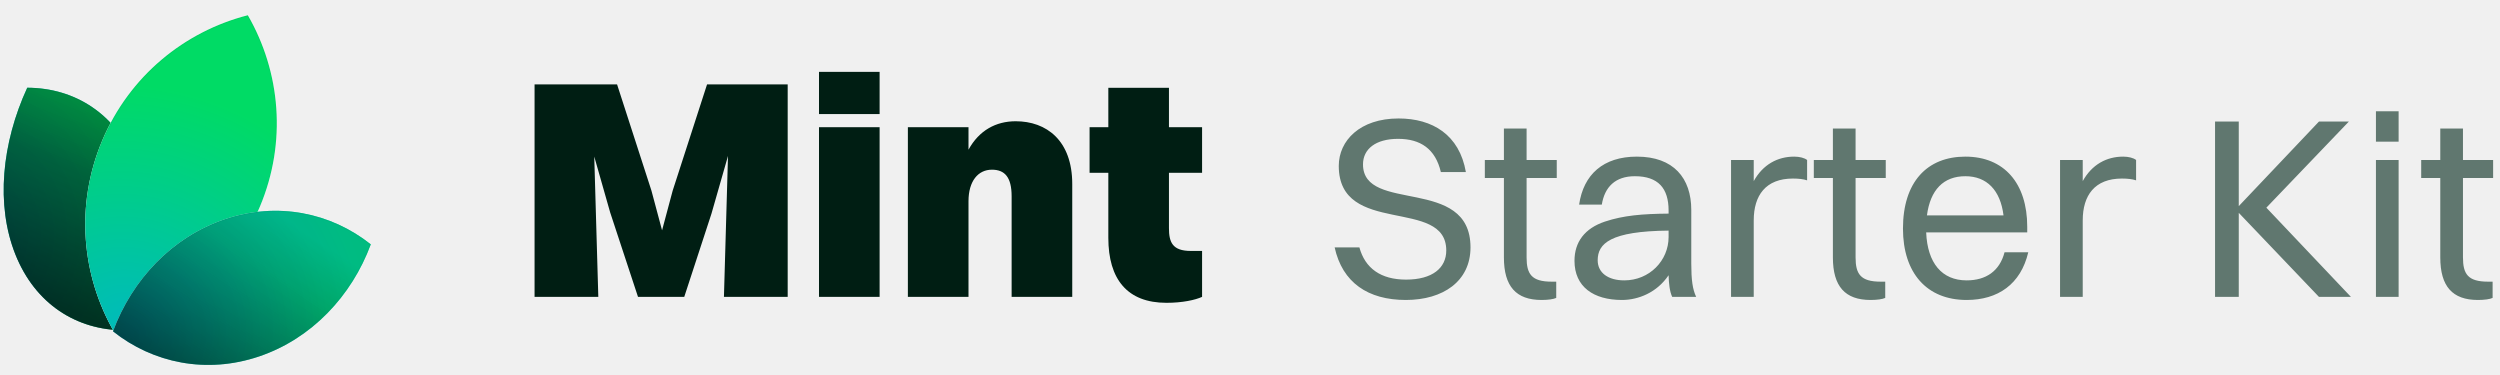
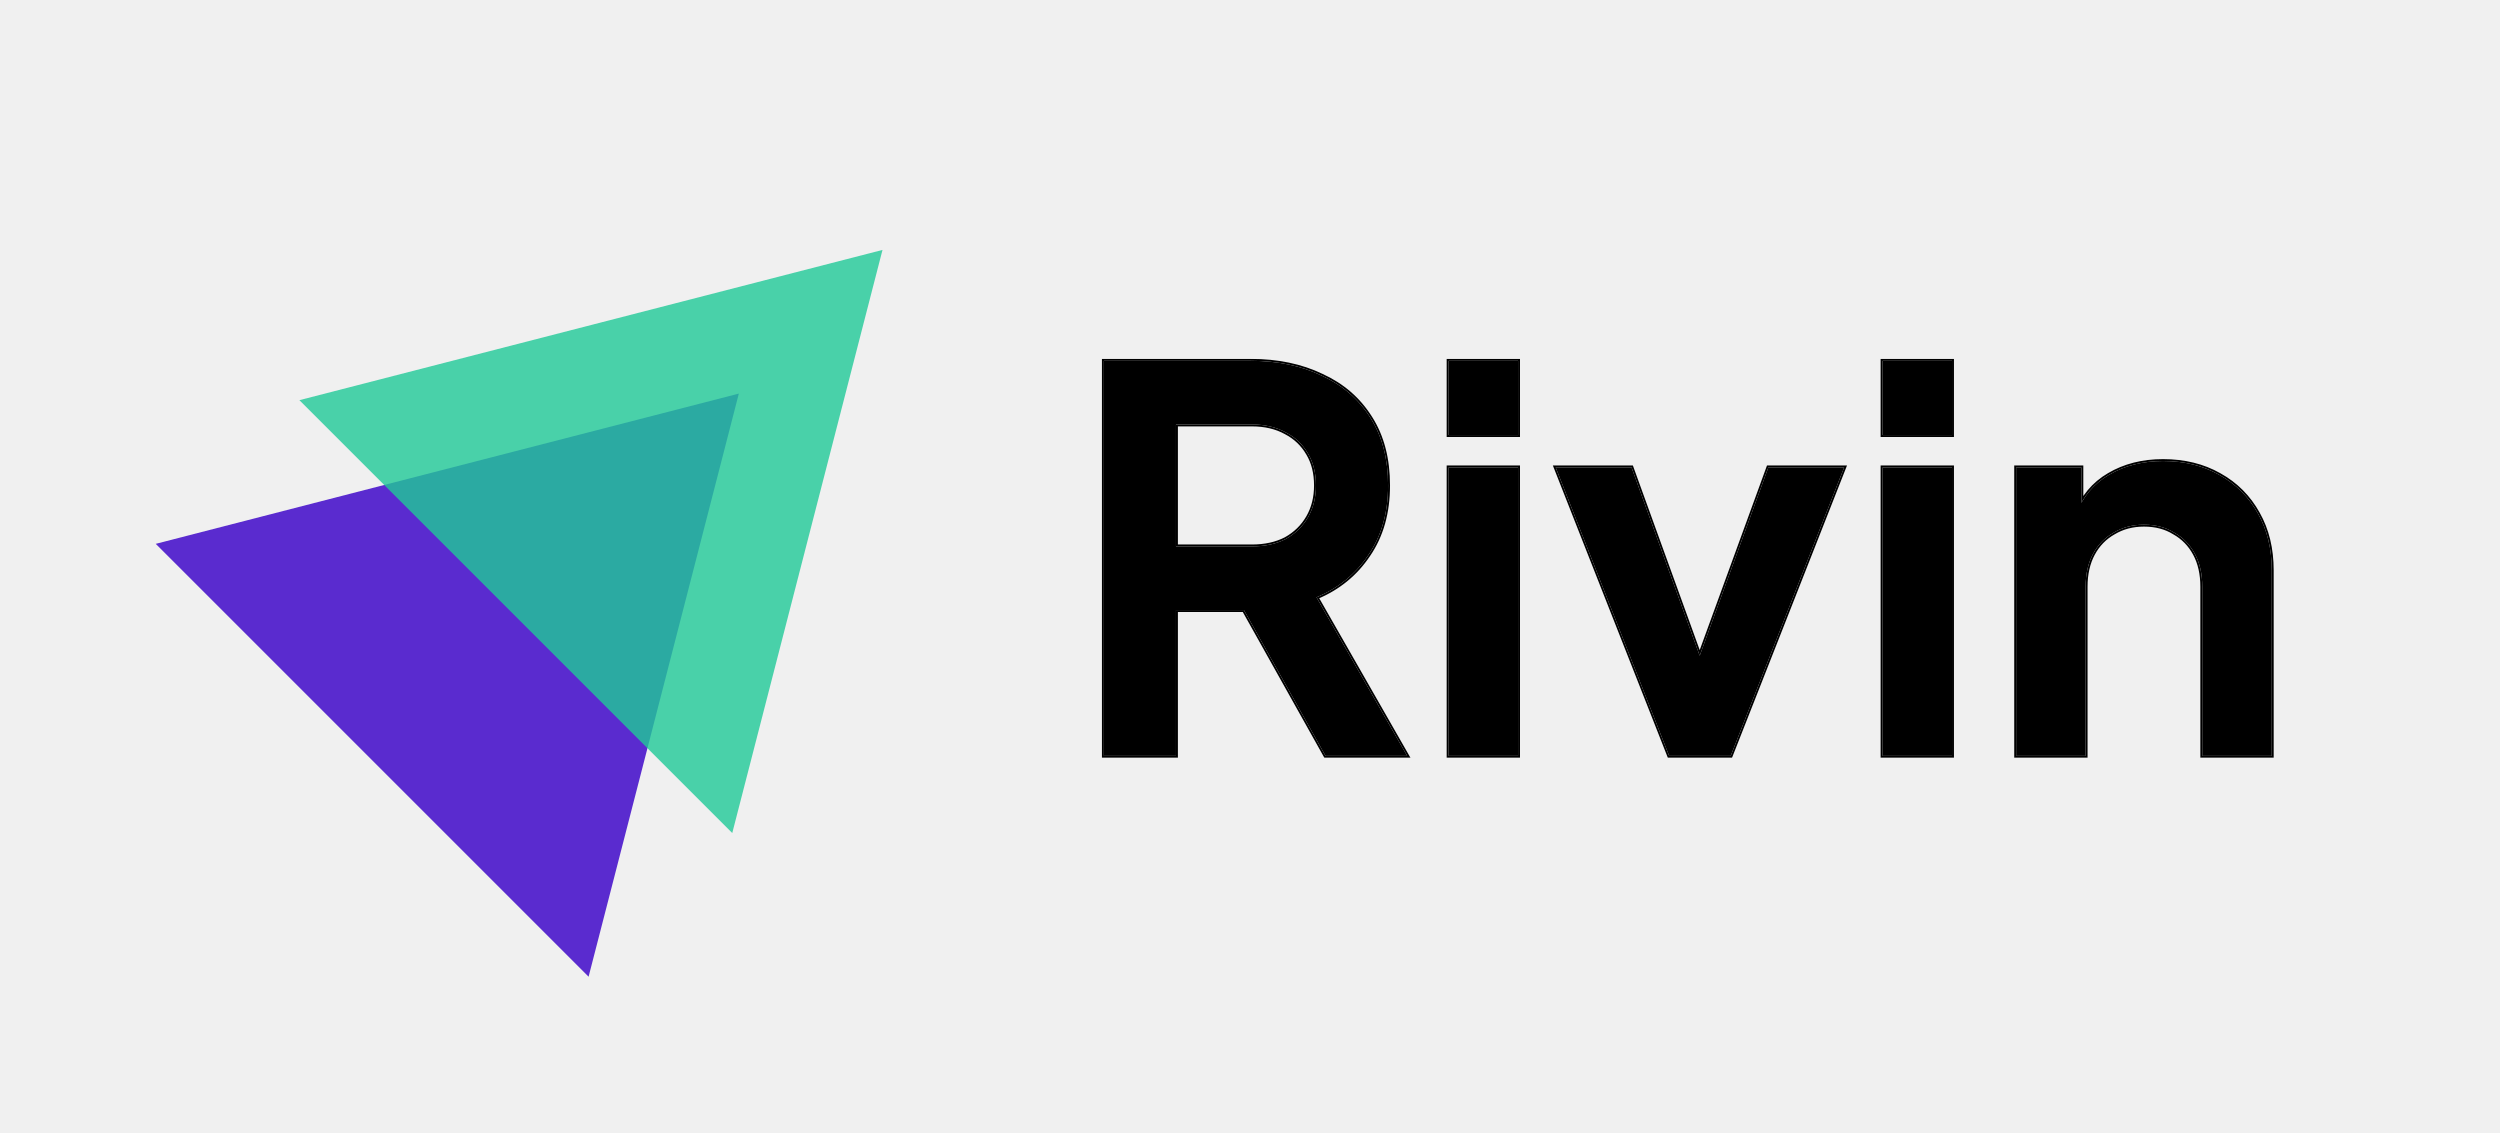
- <svg xmlns="http://www.w3.org/2000/svg" width="160" height="24" viewBox="0 0 160 24" fill="none">
-   <path d="M7.953 21.139C4.896 21.13 2.255 19.458 0.987 16.29C-0.28 13.121 0.109 9.163 1.744 5.615C4.801 5.624 7.442 7.296 8.71 10.465C9.977 13.633 9.588 17.591 7.953 21.139Z" fill="white" />
-   <path d="M7.953 21.139C4.896 21.13 2.255 19.458 0.987 16.29C-0.28 13.121 0.109 9.163 1.744 5.615C4.801 5.624 7.442 7.296 8.71 10.465C9.977 13.633 9.588 17.591 7.953 21.139Z" fill="url(#paint0_radial_115_86)" />
-   <path d="M7.953 21.139C4.896 21.13 2.255 19.458 0.987 16.29C-0.28 13.121 0.109 9.163 1.744 5.615C4.801 5.624 7.442 7.296 8.71 10.465C9.977 13.633 9.588 17.591 7.953 21.139Z" fill="black" fill-opacity="0.5" style="mix-blend-mode:hard-light" />
-   <path d="M7.953 21.139C4.896 21.13 2.255 19.458 0.987 16.29C-0.28 13.121 0.109 9.163 1.744 5.615C4.801 5.624 7.442 7.296 8.71 10.465C9.977 13.633 9.588 17.591 7.953 21.139Z" fill="url(#paint1_linear_115_86)" fill-opacity="0.5" style="mix-blend-mode:hard-light" />
-   <path d="M7.935 21.111C4.897 21.096 2.274 19.431 1.013 16.279C-0.248 13.124 0.136 9.182 1.762 5.643C4.8 5.659 7.423 7.324 8.684 10.476C9.945 13.63 9.561 17.572 7.935 21.111Z" stroke="url(#paint2_linear_115_86)" stroke-opacity="0.05" stroke-width="0.056" />
-   <path d="M7.31 21.257C11.354 20.221 14.884 17.375 16.628 13.236C18.373 9.097 17.945 4.587 15.86 0.976C11.816 2.012 8.287 4.858 6.542 8.998C4.797 13.137 5.225 17.646 7.31 21.257Z" fill="white" />
-   <path d="M7.31 21.257C11.354 20.221 14.884 17.375 16.628 13.236C18.373 9.097 17.945 4.587 15.86 0.976C11.816 2.012 8.287 4.858 6.542 8.998C4.797 13.137 5.225 17.646 7.31 21.257Z" fill="url(#paint3_radial_115_86)" />
-   <path d="M16.602 13.225C14.864 17.349 11.351 20.187 7.324 21.225C5.253 17.624 4.829 13.132 6.568 9.009C8.306 4.885 11.819 2.047 15.846 1.009C17.918 4.61 18.341 9.101 16.602 13.225Z" stroke="url(#paint4_linear_115_86)" stroke-opacity="0.05" stroke-width="0.056" />
-   <path d="M7.234 21.207C9.789 23.237 13.21 23.951 16.577 22.814C19.944 21.677 22.506 18.945 23.73 15.638C21.175 13.608 17.754 12.894 14.387 14.031C11.02 15.168 8.458 17.901 7.234 21.207Z" fill="white" />
-   <path d="M7.234 21.207C9.789 23.237 13.21 23.951 16.577 22.814C19.944 21.677 22.506 18.945 23.73 15.638C21.175 13.608 17.754 12.894 14.387 14.031C11.02 15.168 8.458 17.901 7.234 21.207Z" fill="url(#paint5_radial_115_86)" />
-   <path d="M7.234 21.207C9.789 23.237 13.21 23.951 16.577 22.814C19.944 21.677 22.506 18.945 23.73 15.638C21.175 13.608 17.754 12.894 14.387 14.031C11.02 15.168 8.458 17.901 7.234 21.207Z" fill="black" fill-opacity="0.2" style="mix-blend-mode:hard-light" />
-   <path d="M7.234 21.207C9.789 23.237 13.21 23.951 16.577 22.814C19.944 21.677 22.506 18.945 23.73 15.638C21.175 13.608 17.754 12.894 14.387 14.031C11.02 15.168 8.458 17.901 7.234 21.207Z" fill="url(#paint6_linear_115_86)" fill-opacity="0.5" style="mix-blend-mode:hard-light" />
-   <path d="M16.568 22.787C13.218 23.918 9.814 23.212 7.267 21.198C8.492 17.907 11.044 15.189 14.396 14.058C17.747 12.927 21.15 13.633 23.697 15.648C22.472 18.938 19.92 21.656 16.568 22.787Z" stroke="url(#paint7_linear_115_86)" stroke-opacity="0.05" stroke-width="0.056" />
-   <path d="M34.212 19V5.4H39.492L41.692 12.2L42.372 14.74L43.052 12.2L45.252 5.4H50.412V19H46.332L46.592 9.98L45.532 13.68L43.792 19H40.832L39.052 13.6L38.032 10.02L38.292 19H34.212ZM52.416 7.3V4.6H56.295V7.3H52.416ZM52.416 19V8.14H56.295V19H52.416ZM58.104 19V8.14H61.984V9.58C62.664 8.34 63.744 7.76 65.004 7.76C66.964 7.76 68.624 8.98 68.624 11.78V19H64.744V12.56C64.744 11.34 64.304 10.86 63.484 10.86C62.604 10.86 61.984 11.58 61.984 12.88V19H58.104ZM70.933 15.22V11.06H69.733V8.14H70.933V5.62H74.813V8.14H76.933V11.06H74.813V14.6C74.813 15.5 75.033 16.06 76.213 16.06H76.933V19C76.493 19.2 75.673 19.38 74.653 19.38C72.153 19.38 70.933 17.88 70.933 15.22Z" fill="#001E13" />
-   <path d="M87.232 10.519C87.232 13.687 94.112 11.229 94.112 15.832C94.112 17.994 92.364 19.198 89.971 19.198C87.562 19.198 85.912 18.093 85.417 15.832H87.001C87.364 17.169 88.371 17.895 89.987 17.895C91.671 17.895 92.561 17.152 92.561 16.03C92.561 12.598 85.681 15.155 85.681 10.618C85.681 9.001 87.034 7.582 89.509 7.582C91.671 7.582 93.403 8.621 93.816 11.014H92.215C91.868 9.529 90.912 8.886 89.476 8.886C88.057 8.886 87.232 9.529 87.232 10.519ZM96.25 16.476V11.393H95.029V10.239H96.25V8.226H97.702V10.239H99.632V11.393H97.702V16.476C97.702 17.532 98.015 18.026 99.302 18.026H99.599V19.066C99.434 19.148 99.071 19.198 98.659 19.198C97.025 19.198 96.25 18.323 96.25 16.476ZM102.516 13.093H101.064C101.345 11.162 102.615 10.024 104.76 10.024C107.103 10.024 108.242 11.393 108.242 13.44V16.888C108.242 17.895 108.324 18.521 108.555 19H107.021C106.856 18.654 106.806 18.142 106.79 17.614C106.047 18.72 104.859 19.198 103.803 19.198C101.988 19.198 100.767 18.357 100.767 16.69C100.767 15.486 101.427 14.611 102.714 14.182C103.902 13.786 105.107 13.687 106.79 13.671V13.473C106.79 12.053 106.13 11.278 104.628 11.278C103.374 11.278 102.698 11.971 102.516 13.093ZM102.252 16.657C102.252 17.465 102.929 17.944 103.952 17.944C105.569 17.944 106.79 16.674 106.79 15.172V14.759C103.061 14.793 102.252 15.585 102.252 16.657ZM110.787 19V10.239H112.239V11.591C112.833 10.519 113.774 10.024 114.83 10.024C115.176 10.024 115.49 10.107 115.655 10.239V11.542C115.407 11.46 115.094 11.427 114.747 11.427C112.998 11.427 112.239 12.515 112.239 14.1V19H110.787ZM117.305 16.476V11.393H116.084V10.239H117.305V8.226H118.757V10.239H120.688V11.393H118.757V16.476C118.757 17.532 119.071 18.026 120.358 18.026H120.655V19.066C120.49 19.148 120.127 19.198 119.714 19.198C118.081 19.198 117.305 18.323 117.305 16.476ZM129.809 16.145C129.33 18.192 127.862 19.198 125.865 19.198C123.324 19.198 121.79 17.482 121.79 14.627C121.79 11.658 123.324 10.024 125.783 10.024C128.258 10.024 129.743 11.723 129.743 14.512V14.875H123.275C123.357 16.838 124.281 17.944 125.865 17.944C127.103 17.944 127.977 17.35 128.291 16.145H129.809ZM125.783 11.278C124.38 11.278 123.539 12.152 123.324 13.786H128.225C128.027 12.169 127.152 11.278 125.783 11.278ZM131.843 19V10.239H133.295V11.591C133.889 10.519 134.829 10.024 135.885 10.024C136.232 10.024 136.545 10.107 136.71 10.239V11.542C136.463 11.46 136.149 11.427 135.803 11.427C134.054 11.427 133.295 12.515 133.295 14.1V19H131.843ZM141.763 19V7.78H143.281V13.192L148.413 7.78H150.327L145.047 13.291L150.459 19H148.413L143.281 13.621V19H141.763ZM152.06 9.067V7.12H153.512V9.067H152.06ZM152.06 19V10.239H153.512V19H152.06ZM156.178 16.476V11.393H154.957V10.239H156.178V8.226H157.63V10.239H159.56V11.393H157.63V16.476C157.63 17.532 157.943 18.026 159.23 18.026H159.527V19.066C159.362 19.148 158.999 19.198 158.587 19.198C156.953 19.198 156.178 18.323 156.178 16.476Z" fill="#002719" fill-opacity="0.6" />
-   <defs>
-     <radialGradient id="paint0_radial_115_86" cx="0" cy="0" r="1" gradientUnits="userSpaceOnUse" gradientTransform="translate(-3.00503 15.023) rotate(-10.029) scale(17.9572 17.784)">
-       <stop stop-color="#00B0BB" />
-       <stop offset="1" stop-color="#00DB65" />
-     </radialGradient>
-     <linearGradient id="paint1_linear_115_86" x1="7.39" y1="4.813" x2="1.63" y2="18.689" gradientUnits="userSpaceOnUse">
-       <stop stop-color="#18E299" />
-       <stop offset="1" />
-     </linearGradient>
-     <linearGradient id="paint2_linear_115_86" x1="7.948" y1="8.016" x2="1.761" y2="18.746" gradientUnits="userSpaceOnUse">
-       <stop />
-       <stop offset="1" stop-opacity="0" />
-     </linearGradient>
-     <radialGradient id="paint3_radial_115_86" cx="0" cy="0" r="1" gradientUnits="userSpaceOnUse" gradientTransform="translate(8.11404 20.8822) rotate(-75.7542) scale(21.6246 23.7772)">
-       <stop stop-color="#00BBBB" />
-       <stop offset="0.713" stop-color="#00DB65" />
-     </radialGradient>
-     <linearGradient id="paint4_linear_115_86" x1="7.602" y1="5.871" x2="15.556" y2="16.372" gradientUnits="userSpaceOnUse">
-       <stop />
-       <stop offset="1" stop-opacity="0" />
-     </linearGradient>
-     <radialGradient id="paint5_radial_115_86" cx="0" cy="0" r="1" gradientUnits="userSpaceOnUse" gradientTransform="translate(7.84537 21.5181) rotate(-20.3525) scale(18.5603 17.32)">
-       <stop stop-color="#00B0BB" />
-       <stop offset="1" stop-color="#00DB65" />
-     </radialGradient>
-     <linearGradient id="paint6_linear_115_86" x1="16.808" y1="13.007" x2="10.041" y2="22.994" gradientUnits="userSpaceOnUse">
-       <stop stop-color="#00B1BC" />
-       <stop offset="1" />
-     </linearGradient>
-     <linearGradient id="paint7_linear_115_86" x1="16.808" y1="13.007" x2="14.169" y2="23.841" gradientUnits="userSpaceOnUse">
-       <stop />
-       <stop offset="1" stop-opacity="0" />
-     </linearGradient>
-   </defs>
+ <svg xmlns="http://www.w3.org/2000/svg" width="2593" height="1175" viewBox="0 0 2593 1175" fill="none">
+   <path d="M766.319 408.233L610.476 1013.05L161.505 564.076L766.319 408.233Z" fill="#5A2BCF" />
+   <path d="M915.337 259.213L759.494 864.027L310.523 415.056L915.337 259.213Z" fill="#20C997" fill-opacity="0.8" />
+   <mask id="path-3-outside-1_605_1088" maskUnits="userSpaceOnUse" x="1142" y="372" width="1217" height="414" fill="black">
+     <rect fill="white" x="1142" y="372" width="1217" height="414" />
+     <path d="M1144.92 784V374.25H1297.27C1325.13 374.25 1349.7 379.383 1370.97 389.65C1392.6 399.55 1409.47 414.217 1421.57 433.65C1433.67 452.717 1439.72 476 1439.72 503.5C1439.72 531.733 1432.93 555.75 1419.37 575.55C1406.17 595.35 1388.2 610.017 1365.47 619.55L1459.52 784H1374.82L1274.17 604.15L1322.57 632.75H1219.72V784H1144.92ZM1219.72 566.75H1298.37C1311.93 566.75 1323.67 564.183 1333.57 559.05C1343.47 553.55 1351.17 546.033 1356.67 536.5C1362.17 526.967 1364.92 515.967 1364.92 503.5C1364.92 490.667 1362.17 479.667 1356.67 470.5C1351.17 460.967 1343.47 453.633 1333.57 448.5C1323.67 443 1311.93 440.25 1298.37 440.25H1219.72V566.75ZM1502.49 784V484.8H1574.54V784H1502.49ZM1502.49 451.25V374.25H1574.54V451.25H1502.49ZM1731.26 784L1613.56 484.8H1692.21L1777.46 720.2H1748.31L1834.11 484.8H1912.76L1795.06 784H1731.26ZM1952.59 784V484.8H2024.64V784H1952.59ZM1952.59 451.25V374.25H2024.64V451.25H1952.59ZM2091.16 784V484.8H2158.81V543.65L2153.31 533.2C2160.28 515.233 2171.65 501.667 2187.41 492.5C2203.55 482.967 2222.25 478.2 2243.51 478.2C2265.51 478.2 2284.95 482.967 2301.81 492.5C2319.05 502.033 2332.43 515.417 2341.96 532.65C2351.5 549.517 2356.26 569.133 2356.26 591.5V784H2284.21V608.55C2284.21 595.35 2281.65 583.983 2276.51 574.45C2271.38 564.917 2264.23 557.583 2255.06 552.45C2246.26 546.95 2235.81 544.2 2223.71 544.2C2211.98 544.2 2201.53 546.95 2192.36 552.45C2183.2 557.583 2176.05 564.917 2170.91 574.45C2165.78 583.983 2163.21 595.35 2163.21 608.55V784H2091.16Z" />
+   </mask>
+   <path d="M1144.92 784V374.25H1297.27C1325.13 374.25 1349.7 379.383 1370.97 389.65C1392.6 399.55 1409.47 414.217 1421.57 433.65C1433.67 452.717 1439.72 476 1439.72 503.5C1439.72 531.733 1432.93 555.75 1419.37 575.55C1406.17 595.35 1388.2 610.017 1365.47 619.55L1459.52 784H1374.82L1274.17 604.15L1322.57 632.75H1219.72V784H1144.92ZM1219.72 566.75H1298.37C1311.93 566.75 1323.67 564.183 1333.57 559.05C1343.47 553.55 1351.17 546.033 1356.67 536.5C1362.17 526.967 1364.92 515.967 1364.92 503.5C1364.92 490.667 1362.17 479.667 1356.67 470.5C1351.17 460.967 1343.47 453.633 1333.57 448.5C1323.67 443 1311.93 440.25 1298.37 440.25H1219.72V566.75ZM1502.49 784V484.8H1574.54V784H1502.49ZM1502.49 451.25V374.25H1574.54V451.25H1502.49ZM1731.26 784L1613.56 484.8H1692.21L1777.46 720.2H1748.31L1834.11 484.8H1912.76L1795.06 784H1731.26ZM1952.59 784V484.8H2024.64V784H1952.59ZM1952.59 451.25V374.25H2024.64V451.25H1952.59ZM2091.16 784V484.8H2158.81V543.65L2153.31 533.2C2160.28 515.233 2171.65 501.667 2187.41 492.5C2203.55 482.967 2222.25 478.2 2243.51 478.2C2265.51 478.2 2284.95 482.967 2301.81 492.5C2319.05 502.033 2332.43 515.417 2341.96 532.65C2351.5 549.517 2356.26 569.133 2356.26 591.5V784H2284.21V608.55C2284.21 595.35 2281.65 583.983 2276.51 574.45C2271.38 564.917 2264.23 557.583 2255.06 552.45C2246.26 546.95 2235.81 544.2 2223.71 544.2C2211.98 544.2 2201.53 546.95 2192.36 552.45C2183.2 557.583 2176.05 564.917 2170.91 574.45C2165.78 583.983 2163.21 595.35 2163.21 608.55V784H2091.16Z" fill="black" />
+   <path d="M1144.92 784H1142.92V786H1144.92V784ZM1144.92 374.25V372.25H1142.92V374.25H1144.92ZM1370.97 389.65L1370.1 391.451L1370.12 391.46L1370.13 391.469L1370.97 389.65ZM1421.57 433.65L1419.87 434.707L1419.87 434.714L1419.88 434.722L1421.57 433.65ZM1419.37 575.55L1417.72 574.42L1417.71 574.43L1417.7 574.441L1419.37 575.55ZM1365.47 619.55L1364.69 617.706L1362.61 618.58L1363.73 620.543L1365.47 619.55ZM1459.52 784V786H1462.96L1461.25 783.007L1459.52 784ZM1374.82 784L1373.07 784.977L1373.64 786H1374.82V784ZM1274.17 604.15L1275.18 602.428L1268.8 598.656L1272.42 605.127L1274.17 604.15ZM1322.57 632.75V634.75H1329.88L1323.58 631.028L1322.57 632.75ZM1219.72 632.75V630.75H1217.72V632.75H1219.72ZM1219.72 784V786H1221.72V784H1219.72ZM1219.72 566.75H1217.72V568.75H1219.72V566.75ZM1333.57 559.05L1334.49 560.826L1334.51 560.812L1334.54 560.798L1333.57 559.05ZM1356.67 536.5L1354.93 535.501L1356.67 536.5ZM1356.67 470.5L1354.93 471.499L1354.94 471.514L1354.95 471.529L1356.67 470.5ZM1333.57 448.5L1332.6 450.248L1332.62 450.262L1332.65 450.276L1333.57 448.5ZM1219.72 440.25V438.25H1217.72V440.25H1219.72ZM1146.92 784V374.25H1142.92V784H1146.92ZM1144.92 376.25H1297.27V372.25H1144.92V376.25ZM1297.27 376.25C1324.89 376.25 1349.15 381.337 1370.1 391.451L1371.84 387.849C1350.25 377.43 1325.38 372.25 1297.27 372.25V376.25ZM1370.13 391.469C1391.43 401.212 1407.99 415.621 1419.87 434.707L1423.26 432.593C1410.95 412.813 1393.77 397.888 1371.8 387.831L1370.13 391.469ZM1419.88 434.722C1431.73 453.404 1437.72 476.296 1437.72 503.5H1441.72C1441.72 475.704 1435.6 452.029 1423.26 432.578L1419.88 434.722ZM1437.72 503.5C1437.72 531.403 1431.02 555.008 1417.72 574.42L1421.02 576.68C1434.85 556.492 1441.72 532.064 1441.72 503.5H1437.72ZM1417.7 574.441C1404.73 593.901 1387.08 608.319 1364.69 617.706L1366.24 621.394C1389.32 611.715 1407.6 596.799 1421.03 576.659L1417.7 574.441ZM1363.73 620.543L1457.78 784.993L1461.25 783.007L1367.2 618.557L1363.73 620.543ZM1459.52 782H1374.82V786H1459.52V782ZM1376.56 783.023L1275.91 603.173L1272.42 605.127L1373.07 784.977L1376.56 783.023ZM1273.15 605.872L1321.55 634.472L1323.58 631.028L1275.18 602.428L1273.15 605.872ZM1322.57 630.75H1219.72V634.75H1322.57V630.75ZM1217.72 632.75V784H1221.72V632.75H1217.72ZM1219.72 782H1144.92V786H1219.72V782ZM1219.72 568.75H1298.37V564.75H1219.72V568.75ZM1298.37 568.75C1312.19 568.75 1324.25 566.135 1334.49 560.826L1332.65 557.274C1323.09 562.232 1311.68 564.75 1298.37 564.75V568.75ZM1334.54 560.798C1344.75 555.128 1352.71 547.356 1358.4 537.499L1354.93 535.501C1349.62 544.71 1342.19 551.972 1332.6 557.302L1334.54 560.798ZM1358.4 537.499C1364.1 527.624 1366.92 516.27 1366.92 503.5H1362.92C1362.92 515.663 1360.24 526.31 1354.93 535.501L1358.4 537.499ZM1366.92 503.5C1366.92 490.377 1364.1 479.006 1358.38 469.471L1354.95 471.529C1360.23 480.328 1362.92 490.956 1362.92 503.5H1366.92ZM1358.4 469.501C1352.71 459.632 1344.72 452.031 1334.49 446.724L1332.65 450.276C1342.21 455.235 1349.63 462.302 1354.93 471.499L1358.4 469.501ZM1334.54 446.752C1324.29 441.057 1312.21 438.25 1298.37 438.25V442.25C1311.66 442.25 1323.05 444.943 1332.6 450.248L1334.54 446.752ZM1298.37 438.25H1219.72V442.25H1298.37V438.25ZM1217.72 440.25V566.75H1221.72V440.25H1217.72ZM1502.49 784H1500.49V786H1502.49V784ZM1502.49 484.8V482.8H1500.49V484.8H1502.49ZM1574.54 484.8H1576.54V482.8H1574.54V484.8ZM1574.54 784V786H1576.54V784H1574.54ZM1502.49 451.25H1500.49V453.25H1502.49V451.25ZM1502.49 374.25V372.25H1500.49V374.25H1502.49ZM1574.54 374.25H1576.54V372.25H1574.54V374.25ZM1574.54 451.25V453.25H1576.54V451.25H1574.54ZM1504.49 784V484.8H1500.49V784H1504.49ZM1502.49 486.8H1574.54V482.8H1502.49V486.8ZM1572.54 484.8V784H1576.54V484.8H1572.54ZM1574.54 782H1502.49V786H1574.54V782ZM1504.49 451.25V374.25H1500.49V451.25H1504.49ZM1502.49 376.25H1574.54V372.25H1502.49V376.25ZM1572.54 374.25V451.25H1576.54V374.25H1572.54ZM1574.54 449.25H1502.49V453.25H1574.54V449.25ZM1731.26 784L1729.4 784.732L1729.9 786H1731.26V784ZM1613.56 484.8V482.8H1610.63L1611.7 485.532L1613.56 484.8ZM1692.21 484.8L1694.09 484.119L1693.62 482.8H1692.21V484.8ZM1777.46 720.2V722.2H1780.32L1779.34 719.519L1777.46 720.2ZM1748.31 720.2L1746.44 719.515L1745.46 722.2H1748.31V720.2ZM1834.11 484.8V482.8H1832.71L1832.24 484.115L1834.11 484.8ZM1912.76 484.8L1914.63 485.532L1915.7 482.8H1912.76V484.8ZM1795.06 784V786H1796.43L1796.93 784.732L1795.06 784ZM1733.13 783.268L1615.43 484.068L1611.7 485.532L1729.4 784.732L1733.13 783.268ZM1613.56 486.8H1692.21V482.8H1613.56V486.8ZM1690.33 485.481L1775.58 720.881L1779.34 719.519L1694.09 484.119L1690.33 485.481ZM1777.46 718.2H1748.31V722.2H1777.46V718.2ZM1750.19 720.885L1835.99 485.485L1832.24 484.115L1746.44 719.515L1750.19 720.885ZM1834.11 486.8H1912.76V482.8H1834.11V486.8ZM1910.9 484.068L1793.2 783.268L1796.93 784.732L1914.63 485.532L1910.9 484.068ZM1795.06 782H1731.26V786H1795.06V782ZM1952.59 784H1950.59V786H1952.59V784ZM1952.59 484.8V482.8H1950.59V484.8H1952.59ZM2024.64 484.8H2026.64V482.8H2024.64V484.8ZM2024.64 784V786H2026.64V784H2024.64ZM1952.59 451.25H1950.59V453.25H1952.59V451.25ZM1952.59 374.25V372.25H1950.59V374.25H1952.59ZM2024.64 374.25H2026.64V372.25H2024.64V374.25ZM2024.64 451.25V453.25H2026.64V451.25H2024.64ZM1954.59 784V484.8H1950.59V784H1954.59ZM1952.59 486.8H2024.64V482.8H1952.59V486.8ZM2022.64 484.8V784H2026.64V484.8H2022.64ZM2024.64 782H1952.59V786H2024.64V782ZM1954.59 451.25V374.25H1950.59V451.25H1954.59ZM1952.59 376.25H2024.64V372.25H1952.59V376.25ZM2022.64 374.25V451.25H2026.64V374.25H2022.64ZM2024.64 449.25H1952.59V453.25H2024.64V449.25ZM2091.16 784H2089.16V786H2091.16V784ZM2091.16 484.8V482.8H2089.16V484.8H2091.16ZM2158.81 484.8H2160.81V482.8H2158.81V484.8ZM2158.81 543.65L2157.04 544.581L2160.81 543.65H2158.81ZM2153.31 533.2L2151.45 532.477L2151.12 533.326L2151.54 534.131L2153.31 533.2ZM2187.41 492.5L2188.42 494.229L2188.42 494.225L2188.43 494.222L2187.41 492.5ZM2301.81 492.5L2300.83 494.241L2300.84 494.246L2300.84 494.25L2301.81 492.5ZM2341.96 532.65L2340.21 533.618L2340.22 533.626L2340.22 533.634L2341.96 532.65ZM2356.26 784V786H2358.26V784H2356.26ZM2284.21 784H2282.21V786H2284.21V784ZM2276.51 574.45L2278.27 573.502L2276.51 574.45ZM2255.06 552.45L2254 554.146L2254.04 554.171L2254.08 554.195L2255.06 552.45ZM2192.36 552.45L2193.34 554.195L2193.37 554.18L2193.39 554.165L2192.36 552.45ZM2170.91 574.45L2172.67 575.398L2170.91 574.45ZM2163.21 784V786H2165.21V784H2163.21ZM2093.16 784V484.8H2089.16V784H2093.16ZM2091.16 486.8H2158.81V482.8H2091.16V486.8ZM2156.81 484.8V543.65H2160.81V484.8H2156.81ZM2160.58 542.719L2155.08 532.268L2151.54 534.131L2157.04 544.581L2160.58 542.719ZM2155.18 533.923C2161.99 516.354 2173.07 503.154 2188.42 494.229L2186.41 490.771C2170.22 500.179 2158.57 514.113 2151.45 532.477L2155.18 533.923ZM2188.43 494.222C2204.21 484.894 2222.55 480.2 2243.51 480.2V476.2C2221.94 476.2 2202.88 481.039 2186.39 490.778L2188.43 494.222ZM2243.51 480.2C2265.21 480.2 2284.3 484.899 2300.83 494.241L2302.8 490.759C2285.59 481.034 2265.81 476.2 2243.51 476.2V480.2ZM2300.84 494.25C2317.75 503.601 2330.86 516.714 2340.21 533.618L2343.71 531.682C2334 514.12 2320.34 500.465 2302.78 490.75L2300.84 494.25ZM2340.22 533.634C2349.56 550.157 2354.26 569.424 2354.26 591.5H2358.26C2358.26 568.842 2353.43 548.876 2343.7 531.666L2340.22 533.634ZM2354.26 591.5V784H2358.26V591.5H2354.26ZM2356.26 782H2284.21V786H2356.26V782ZM2286.21 784V608.55H2282.21V784H2286.21ZM2286.21 608.55C2286.21 595.091 2283.59 583.384 2278.27 573.502L2274.75 575.398C2279.7 584.583 2282.21 595.609 2282.21 608.55H2286.21ZM2278.27 573.502C2272.97 563.645 2265.55 556.03 2256.04 550.705L2254.08 554.195C2262.91 559.137 2269.79 566.189 2274.75 575.398L2278.27 573.502ZM2256.12 550.754C2246.95 545.024 2236.12 542.2 2223.71 542.2V546.2C2235.5 546.2 2245.57 548.876 2254 554.146L2256.12 550.754ZM2223.71 542.2C2211.65 542.2 2200.84 545.031 2191.33 550.735L2193.39 554.165C2202.22 548.869 2212.3 546.2 2223.71 546.2V542.2ZM2191.38 550.705C2181.88 556.03 2174.46 563.645 2169.15 573.502L2172.67 575.398C2177.63 566.189 2184.51 559.137 2193.34 554.195L2191.38 550.705ZM2169.15 573.502C2163.83 583.384 2161.21 595.091 2161.21 608.55H2165.21C2165.21 595.609 2167.73 584.583 2172.67 575.398L2169.15 573.502ZM2161.21 608.55V784H2165.21V608.55H2161.21ZM2163.21 782H2091.16V786H2163.21V782Z" fill="black" mask="url(#path-3-outside-1_605_1088)" />
</svg>
